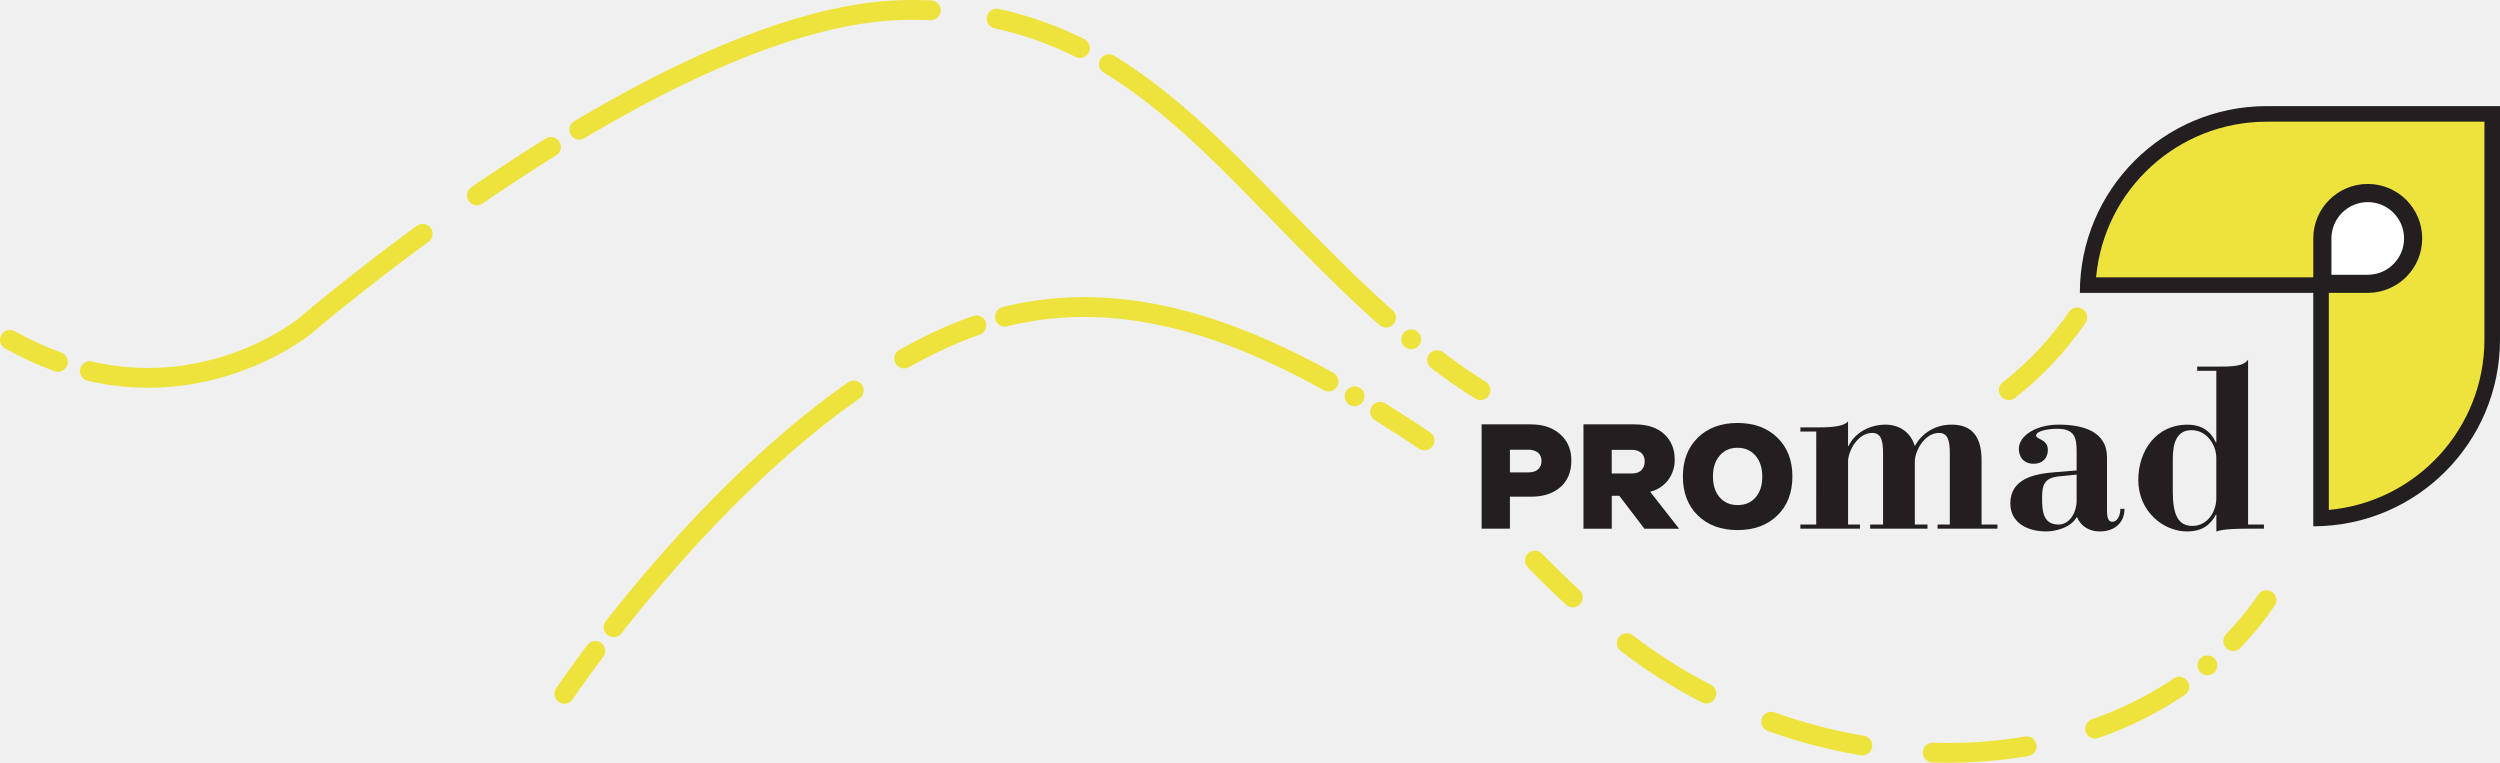
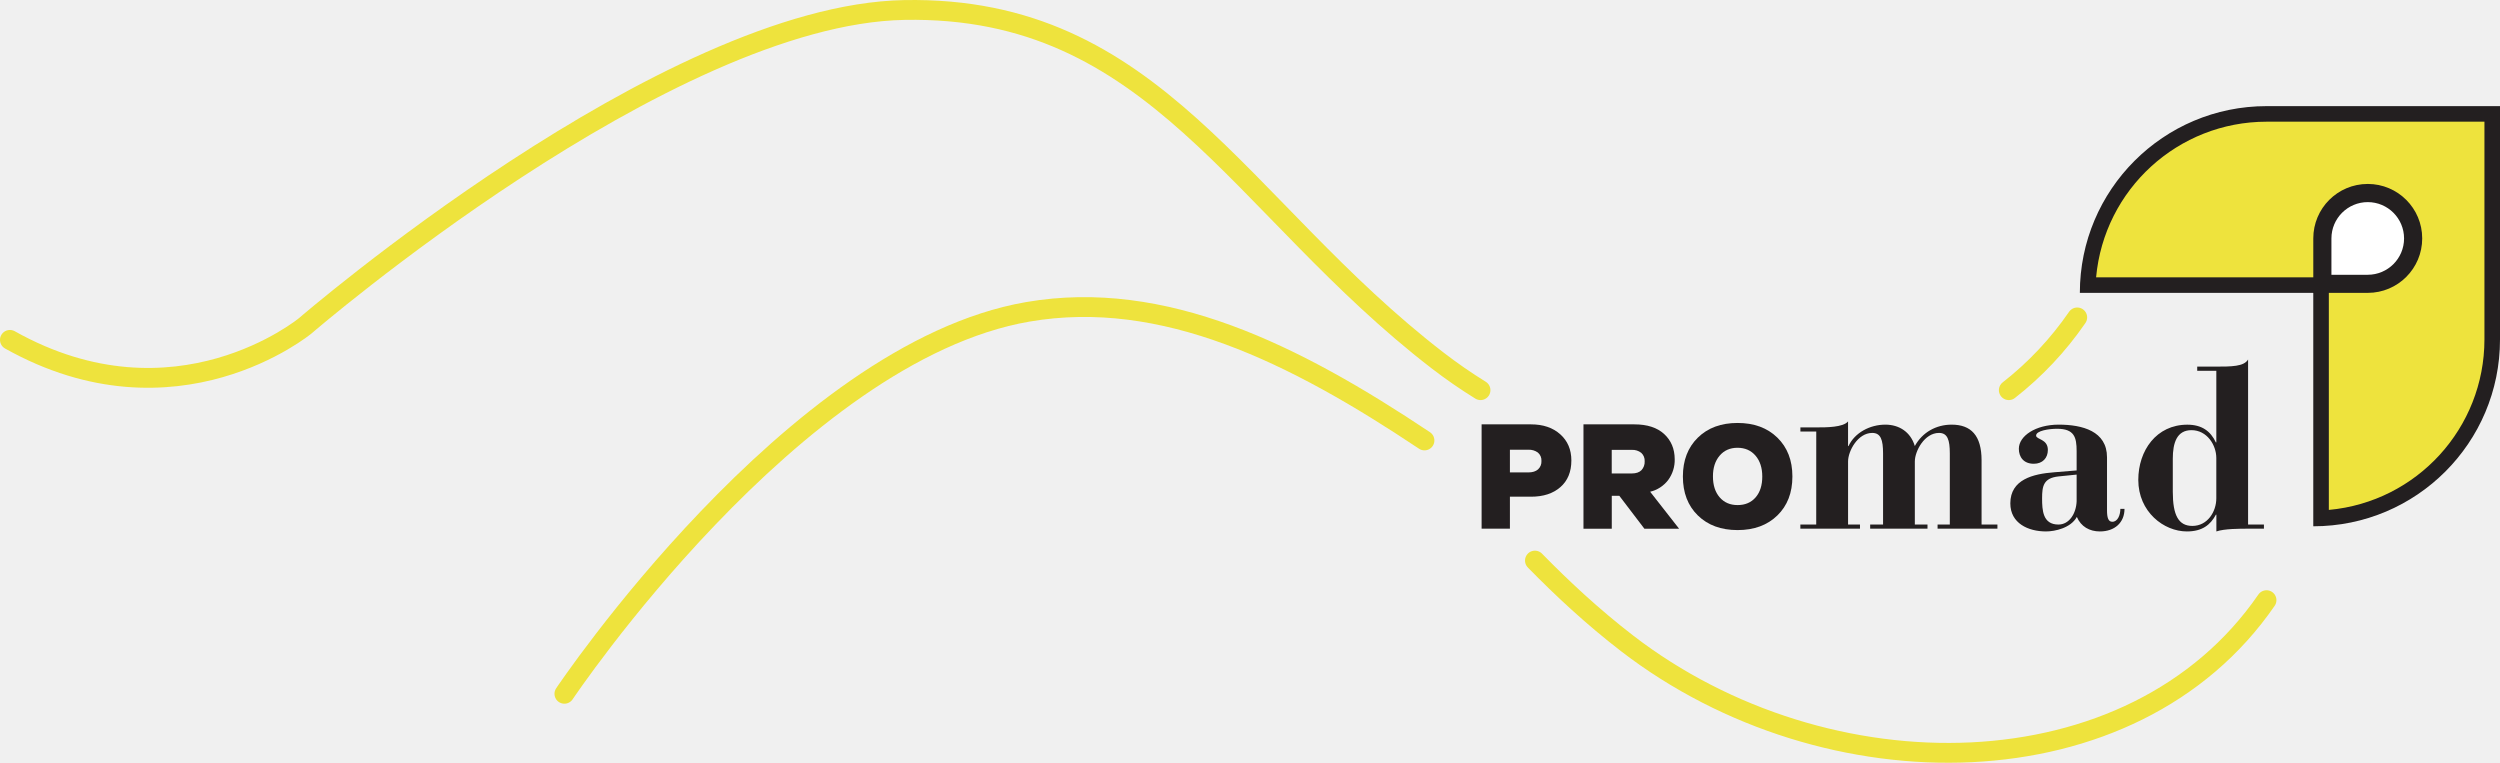
<svg xmlns="http://www.w3.org/2000/svg" viewBox="0 0 1892.49 577.4">
  <defs>
-     <style>.cls-1,.cls-2,.cls-3,.cls-4,.cls-5,.cls-6,.cls-7,.cls-8{fill:none;stroke:#eee33d;stroke-linecap:round;stroke-linejoin:round;stroke-width:15px;}.cls-2{stroke-dasharray:0 25.14 284.89 25.14;}.cls-3{stroke-dasharray:67.03 25.14 0 25.14 284.89 25.14;}.cls-4{stroke-dasharray:80 30 0 30 340 30;}.cls-5{stroke-dasharray:0 22.6 256.14 22.6;}.cls-6{stroke-dasharray:60.27 22.6 0 22.6 256.14 22.6;}.cls-7{stroke-dasharray:0 26.78;}.cls-8{stroke-dasharray:71.41 26.78 0 26.78;}.cls-9{fill:#eee33d;}.cls-10{fill:#231f20;}.cls-11{fill:#fff;}</style>
+     <style>.line{fill:none;stroke:#eee33d;stroke-linecap:round;stroke-linejoin:round;stroke-width:15px;}.cls-2{fill:#eee33d;}.cls-3{fill:#231f20;}.cls-4{fill:#fff;}</style>
  </defs>
  <g id="Layer_2" data-name="Layer 2">
-     <g id="Layer_1-2" data-name="Layer 1">
-       <path class="cls-1" d="M1120.75,295.36a389.49,389.49,0,0,1-32.38-22.4l-.48-.38" />
-       <path class="cls-2" d="M1068.27,256.86C974.89,179.25,914.8,90.09,828.59,42.22" />
-       <path class="cls-3" d="M817.48,36.35C779.87,17.55,737.1,6.6,684.61,7.56c-180.3,3.28-453.45,239-453.45,239s-73.81,61.12-175.39,31.27" />
-       <path class="cls-1" d="M43.82,273.92A240.14,240.14,0,0,1,7.5,257.26" />
-       <path class="cls-4" d="M1572.46,240.28a248.74,248.74,0,0,1-51.81,55.08" />
-       <path class="cls-1" d="M1078.33,333.42q-16.78-11.21-33.61-21.7" />
-       <path class="cls-5" d="M1025.39,300c-81-47.76-163-78.49-247.34-63.95a233.83,233.83,0,0,0-28.19,6.72" />
-       <path class="cls-6" d="M739.12,246.28c-118.84,41.44-229.95,170.39-281.6,237.46" />
-       <path class="cls-1" d="M450.64,492.76c-15,19.89-23.4,32.44-23.4,32.44" />
-       <path class="cls-1" d="M1715.75,454.32a249,249,0,0,1-25.2,31" />
-       <path class="cls-7" d="M1671,503.65q-5.13,4.32-10.46,8.35" />
-       <path class="cls-8" d="M1649.68,519.79c-115.88,78.49-294.07,62.68-418-32.79q-16.35-12.58-31.14-25.78" />
-       <path class="cls-1" d="M1190.59,452.24c-10-9.21-19.5-18.54-28.66-27.89" />
-       <path class="cls-9" d="M1757,215.81H1580.46c3.09-72,62.61-129.58,135.34-129.58h170.8V257c0,72.72-57.6,132.25-129.57,135.34Z" />
-       <path class="cls-10" d="M1880.71,92.12V257a129.58,129.58,0,0,1-117.79,129V209.92H1586.74A129.62,129.62,0,0,1,1715.8,92.12h164.91m11.78-11.78H1715.8A141.36,141.36,0,0,0,1574.44,221.7h176.7V398.4h0A141.35,141.35,0,0,0,1892.49,257V80.34Z" />
-       <path class="cls-11" d="M1758,214.83V180.47a34.36,34.36,0,1,1,34.35,34.36Z" />
-       <path class="cls-10" d="M1792.37,153a27.49,27.49,0,0,1,0,55h-27.49V180.47A27.52,27.52,0,0,1,1792.37,153m0-13.75h0a41.22,41.22,0,0,0-41.22,41.23V221.7h41.23a41.22,41.22,0,0,0,41.22-41.23h0a41.22,41.22,0,0,0-41.22-41.23Z" />
-       <path class="cls-10" d="M1159,321.24q13.72,0,22.12,7.53t8.4,19.81q0,12.87-8.29,20.15T1159,376h-16v24.2h-21.43v-79Zm-2.07,36.38c3.19,0,5.64-.77,7.36-2.29a8,8,0,0,0,2.58-6.33,7.75,7.75,0,0,0-2.68-6.41,11.35,11.35,0,0,0-7.26-2.15H1143v17.18Z" />
-       <path class="cls-10" d="M1249.16,372.24l21.91,28H1244.8l-19-24.94h-5.69v24.94h-21.43v-79h38.55q14.58,0,22.52,7.31t8,19.07a25.53,25.53,0,0,1-4.94,15.74A24.17,24.17,0,0,1,1249.16,372.24Zm-29.09-13.83h15.15c3.27,0,5.71-.82,7.34-2.47a9.11,9.11,0,0,0,2.45-6.7,8,8,0,0,0-2.61-6.46,10.66,10.66,0,0,0-7.18-2.23h-15.15Z" />
-       <path class="cls-10" d="M1273.94,360.7q0-18.3,11.32-29.41t30.08-11.11q18.73,0,30.12,11.11t11.38,29.41q0,18.41-11.38,29.49t-30.12,11.08q-18.75,0-30.08-11.08T1273.94,360.7Zm22.76,0q0,9.89,5.08,15.77t13.58,5.87q8.63,0,13.67-5.87t5-15.77q0-9.78-5.08-15.74t-13.64-6q-8.5,0-13.58,6T1296.7,360.7Z" />
-       <path class="cls-10" d="M1374.9,326.67h-12v-3.13h12.37c7.15,0,20,0,23.7-4.53v18.64h.35c4.71-10.1,16.21-16.2,27.88-16.2,10.11,0,19,5.22,22.31,16.2,5.75-10.45,16.2-16.2,27.88-16.2,14.64,0,22.65,8.19,22.65,27v48.61h12v3.14h-45.3v-3.14H1476V343.23c0-10.28-1.74-15.51-8.19-15.51-11,0-18.29,13.77-18.29,21.61v47.74h9.58v3.14h-43.39v-3.14h9.76V343.23c0-10.28-1.74-15.51-8.19-15.51-11,0-18.3,13.77-18.3,21.61v47.74H1408v3.14h-45.13v-3.14h12Z" />
-       <path class="cls-10" d="M1595,386.27c0,5.4.87,8.71,4,8.71,4.18,0,6.1-5.23,6.1-9.76h3.14c0,10.28-7.32,17.08-18.65,17.08-7.84,0-14.29-3.66-17.43-11-4.53,8.37-16.55,11-23.35,11-13.41,0-27-6.1-27-21.26,0-18.12,17.26-22.3,33.11-23.52l17.08-1.4V341.49c0-10.46-1.74-16.91-14.81-16.91-5.93,0-16,1.4-15.86,5.23.18,3,8.89,2.44,8.89,10.8,0,6.1-4,10.46-10.63,10.46-7.84,0-11.33-5.23-11.33-11.33,0-9.76,12.72-18.29,30.15-18.29,17.95,0,36.59,4.88,36.59,24.74Zm-23-27-13.77,1.39c-11.32,1.22-12.37,7.32-12.37,16.56,0,9.06.52,19.86,12.37,19.86,8.19,0,13.42-8.36,13.77-17.6Z" />
-       <path class="cls-10" d="M1663.28,277.53h13.41c12.38,0,22,0,25.1-5.4V397.07h12v3.14h-12c-6.28,0-18,0-24,2.09V389.58h-.35c-4.18,7.84-10.45,12.72-22,12.72-17.42,0-36.76-14.81-36.76-39,0-22.31,13.76-41.82,37.11-41.82,11,0,17.6,4.88,21.61,13.41h.35V280.67h-14.46Zm14.46,69.18c0-9.76-7-21.08-18.82-21.08-11.15,0-14.12,9.76-14.12,21.61v25.09c0,17.77,4.36,25.79,14.82,25.79,11.5,0,18.12-10.81,18.12-20.91Z" />
+     <g id="full" data-name="full">
+       <path class="line path_tl" d="M1120.75,295.36a389.49,389.49,0,0,1-32.38-22.4C937.22,156.53,874.56,4.1,684.61,7.56c-180.3,3.28-453.45,239-453.45,239s-98,81.19-223.66,10.72" />
+       <path class="line path_tr" d="M1572.46,240.28a248.74,248.74,0,0,1-51.81,55.08" />
+       <path class="line path_bl" d="M1078.33,333.42c-98.28-65.6-197.56-115.07-300.28-97.36C600.35,266.69,427.24,525.2,427.24,525.2" />
+       <path class="line path_br" d="M1715.75,454.32C1614.64,601.38,1382.81,603.43,1231.67,487c-25.92-20-48.77-41.24-69.74-62.65" />
+       <path class="cls-2" d="M1757,215.81H1580.46c3.09-72,62.61-129.58,135.34-129.58h170.8V257c0,72.72-57.6,132.25-129.57,135.34Z" />
+       <path class="cls-3" d="M1880.71,92.12V257a129.58,129.58,0,0,1-117.79,129V209.92H1586.74A129.62,129.62,0,0,1,1715.8,92.12h164.91m11.78-11.78H1715.8A141.36,141.36,0,0,0,1574.44,221.7h176.7V398.4h0A141.35,141.35,0,0,0,1892.49,257V80.34Z" />
+       <path class="cls-4" d="M1758,214.83V180.47a34.36,34.36,0,1,1,34.35,34.36Z" />
+       <path class="cls-3" d="M1792.37,153a27.49,27.49,0,0,1,0,55h-27.49V180.47A27.52,27.52,0,0,1,1792.37,153m0-13.75h0a41.22,41.22,0,0,0-41.22,41.23V221.7h41.23a41.22,41.22,0,0,0,41.22-41.23h0a41.22,41.22,0,0,0-41.22-41.23Z" />
+       <path class="cls-3" d="M1159,321.24q13.72,0,22.12,7.53t8.4,19.81q0,12.87-8.29,20.15T1159,376h-16v24.2h-21.43v-79Zm-2.07,36.38c3.19,0,5.64-.77,7.36-2.29a8,8,0,0,0,2.58-6.33,7.75,7.75,0,0,0-2.68-6.41,11.35,11.35,0,0,0-7.26-2.15H1143v17.18Z" />
+       <path class="cls-3" d="M1249.16,372.24l21.91,28H1244.8l-19-24.94h-5.69v24.94h-21.43v-79h38.55q14.58,0,22.52,7.31t8,19.07a25.53,25.53,0,0,1-4.94,15.74A24.17,24.17,0,0,1,1249.16,372.24Zm-29.09-13.83h15.15c3.27,0,5.71-.82,7.34-2.47a9.11,9.11,0,0,0,2.45-6.7,8,8,0,0,0-2.61-6.46,10.66,10.66,0,0,0-7.18-2.23h-15.15Z" />
+       <path class="cls-3" d="M1273.94,360.7q0-18.3,11.32-29.41t30.08-11.11q18.73,0,30.12,11.11t11.38,29.41q0,18.41-11.38,29.49t-30.12,11.08q-18.75,0-30.08-11.08T1273.94,360.7Zm22.76,0q0,9.89,5.08,15.77t13.58,5.87q8.63,0,13.67-5.87t5-15.77q0-9.78-5.08-15.74t-13.64-6q-8.5,0-13.58,6T1296.7,360.7Z" />
+       <path class="cls-3" d="M1374.9,326.67h-12v-3.13h12.37c7.15,0,20,0,23.7-4.53v18.64h.35c4.71-10.1,16.21-16.2,27.88-16.2,10.11,0,19,5.22,22.31,16.2,5.75-10.45,16.2-16.2,27.88-16.2,14.64,0,22.65,8.19,22.65,27v48.61h12v3.14h-45.3v-3.14H1476V343.23c0-10.28-1.74-15.51-8.19-15.51-11,0-18.29,13.77-18.29,21.61v47.74h9.58v3.14h-43.39v-3.14h9.76V343.23c0-10.28-1.74-15.51-8.19-15.51-11,0-18.3,13.77-18.3,21.61v47.74H1408v3.14h-45.13v-3.14h12Z" />
+       <path class="cls-3" d="M1595,386.27c0,5.4.87,8.71,4,8.71,4.18,0,6.1-5.23,6.1-9.76h3.14c0,10.28-7.32,17.08-18.65,17.08-7.84,0-14.29-3.66-17.43-11-4.53,8.37-16.55,11-23.35,11-13.41,0-27-6.1-27-21.26,0-18.12,17.26-22.3,33.11-23.52l17.08-1.4V341.49c0-10.46-1.74-16.91-14.81-16.91-5.93,0-16,1.4-15.86,5.23.18,3,8.89,2.44,8.89,10.8,0,6.1-4,10.46-10.63,10.46-7.84,0-11.33-5.23-11.33-11.33,0-9.76,12.72-18.29,30.15-18.29,17.95,0,36.59,4.88,36.59,24.74Zm-23-27-13.77,1.39c-11.32,1.22-12.37,7.32-12.37,16.56,0,9.06.52,19.86,12.37,19.86,8.19,0,13.42-8.36,13.77-17.6Z" />
+       <path class="cls-3" d="M1663.28,277.53h13.41c12.38,0,22,0,25.1-5.4V397.07h12v3.14h-12c-6.28,0-18,0-24,2.09V389.58h-.35c-4.18,7.84-10.45,12.72-22,12.72-17.42,0-36.76-14.81-36.76-39,0-22.31,13.76-41.82,37.11-41.82,11,0,17.6,4.88,21.61,13.41h.35V280.67h-14.46Zm14.46,69.18c0-9.76-7-21.08-18.82-21.08-11.15,0-14.12,9.76-14.12,21.61v25.09c0,17.77,4.36,25.79,14.82,25.79,11.5,0,18.12-10.81,18.12-20.91Z" />
    </g>
  </g>
</svg>
